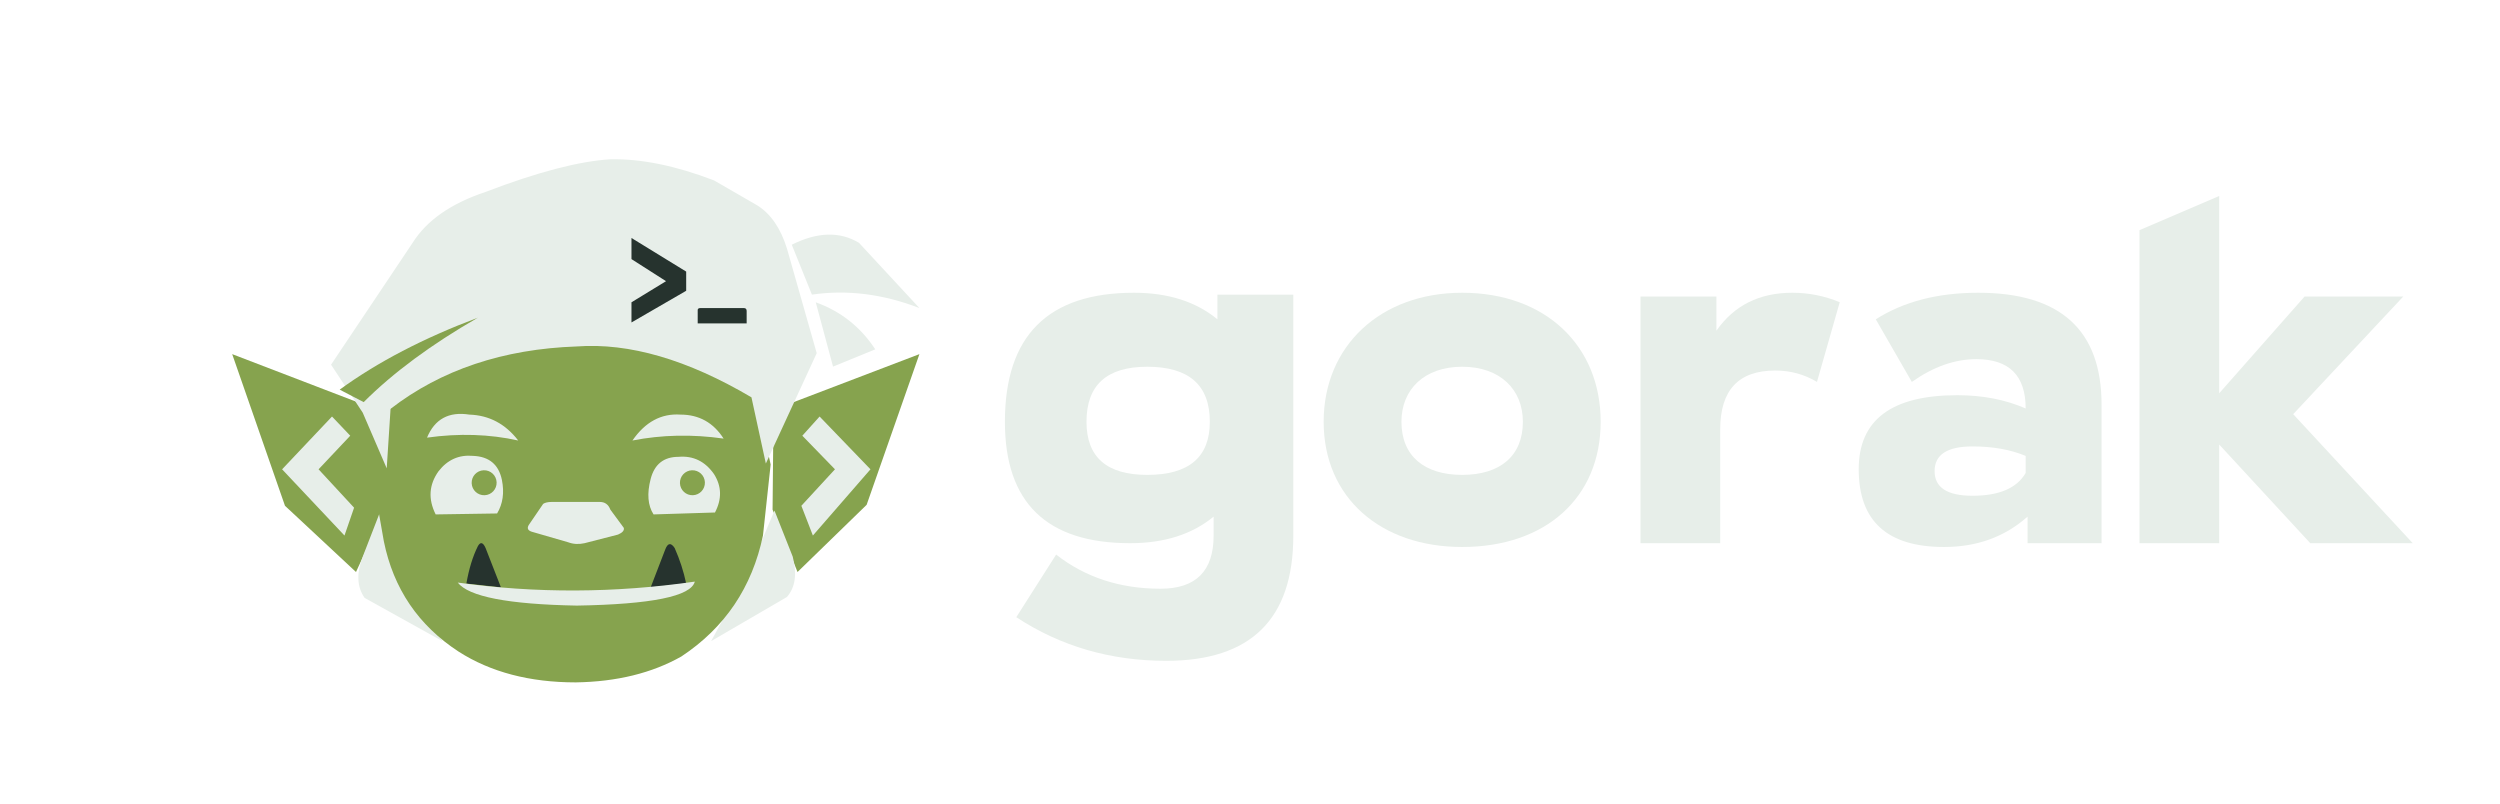
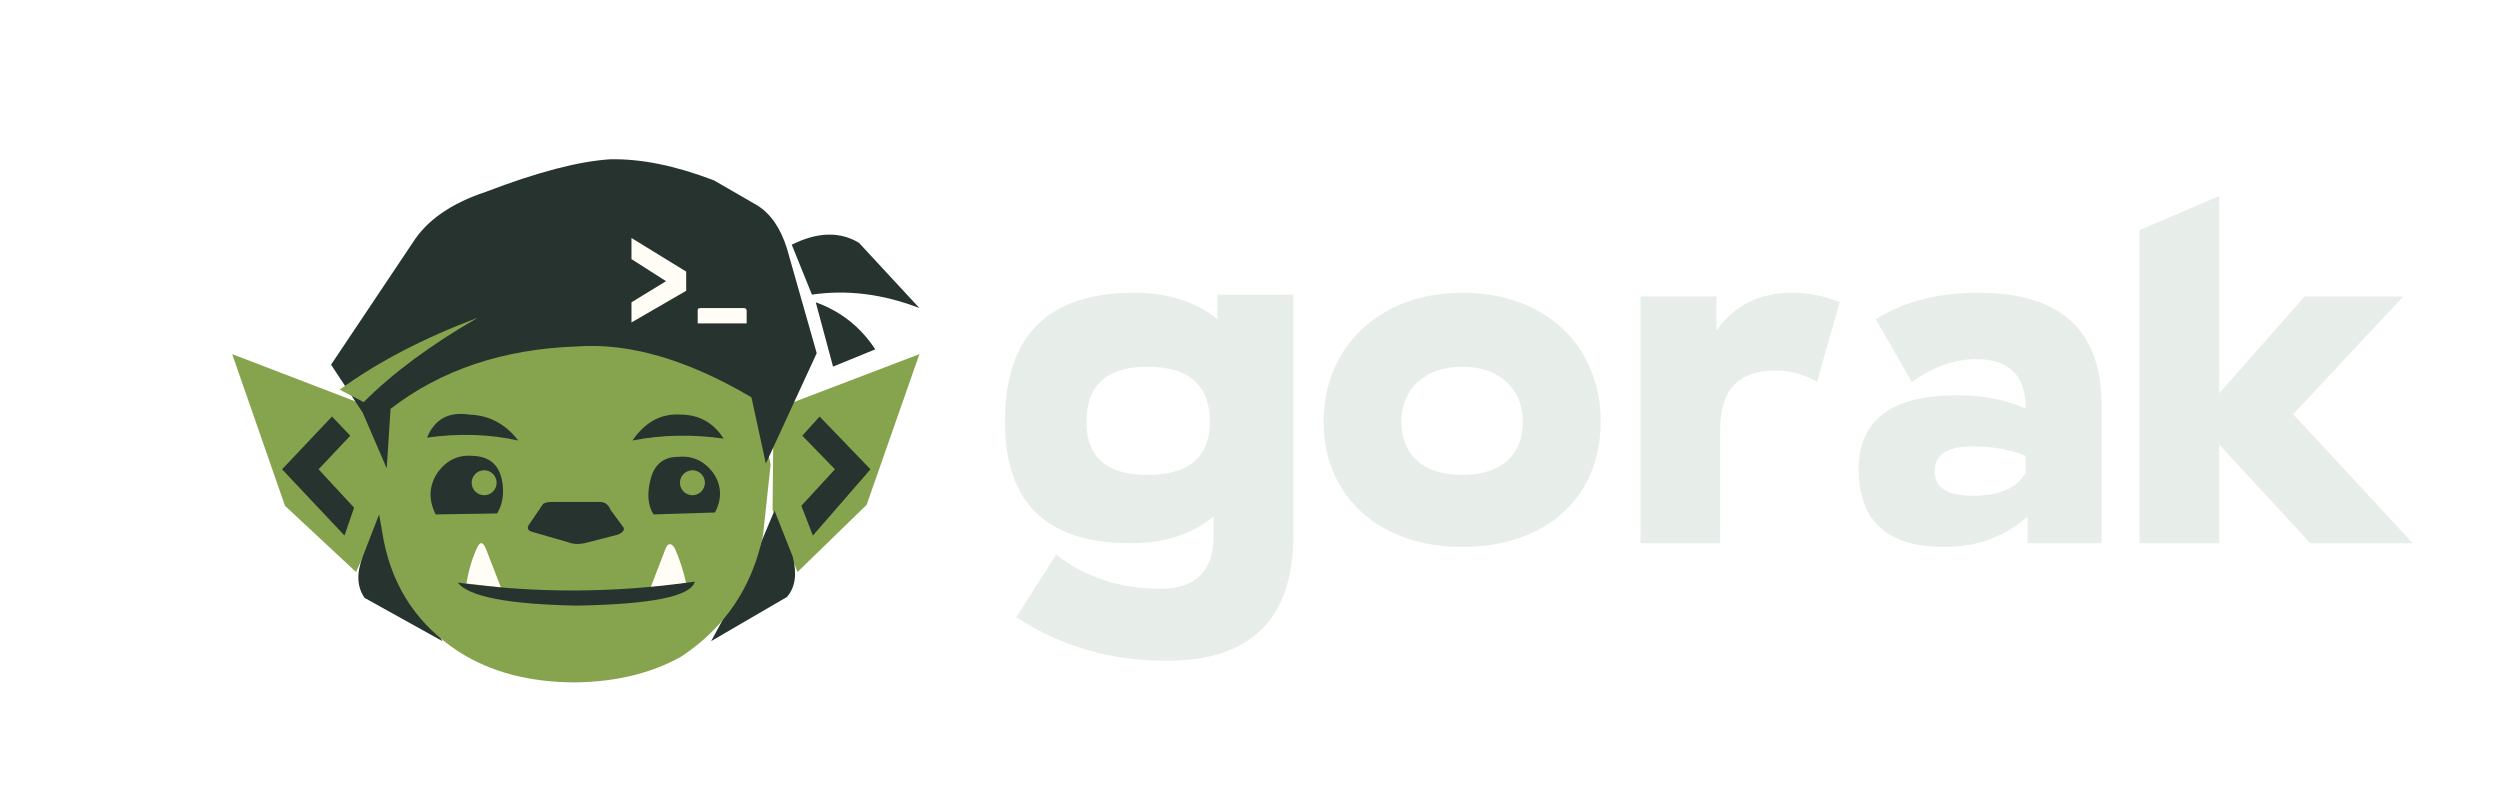
<svg xmlns="http://www.w3.org/2000/svg" width="1120" height="360" viewBox="0 0 1120 360" role="img" aria-labelledby="title desc">
  <defs>
-     <style>.ink{fill:#e7eee9}.green{fill:#86a34e}.ivory{fill:#26332e}</style>
+     <style>.ink{fill:#26332e}.green{fill:#86a34e}.ivory{fill:#fffdf5}</style>
  </defs>
  <g id="ork" transform="translate(12 6) scale(.43)">
    <path class="ink" d="M797 241 Q837 221 867 239 L930 307 Q873 285 818 293 Z M822 301 Q861 315 884 350 L840 368 Z" />
    <path class="green" d="M214 355 L373 416 L371 521 L343 582 L269 513 Z M930 355 L778 413 L777 517 L803 582 L875 512 Z" />
    <path class="ink" d="M318 420 L337 440 L304 475 L341 515 L331 544 L266 475 Z M826 420 L808 440 L842 475 L807 513 L819 544 L879 475 Z" />
    <path class="ink" d="M369 517 L394 585 L433 654 L352 609 Q340 592 350 566 Z M779 518 L798 566 Q805 593 792 608 L713 654 L752 582 Z" />
    <path class="green" d="M371 420 Q415 367 530 349 Q658 331 757 387 L775 470 L767 544 Q750 625 682 670 Q636 696 572 697 Q500 697 450 665 Q387 624 372 550 L359 476 Z" />
    <path class="ink" d="M317 366 L402 239 Q424 204 478 186 Q559 155 608 152 Q656 151 716 174 L761 200 Q782 213 792 245 L823 354 L770 469 L755 400 Q655 341 573 347 Q458 351 379 412 L375 474 L350 416 Z" />
    <path class="green" d="M326 392 Q385 349 470 317 Q397 359 351 405 Z" />
    <path class="ivory" d="M630 234 L687 269 L687 289 L630 322 L630 301 L666 279 L630 256 Z M699 309 Q699 307 702 307 L747 307 Q750 307 750 310 L750 323 L699 323 Z" />
    <path class="ink" d="M417 442 Q429 413 461 418 Q492 419 512 445 Q467 435 417 442 Z M631 445 Q651 416 681 418 Q710 418 726 443 Q677 436 631 445 Z" />
    <path class="ink" d="M426 522 Q414 498 429 477 Q443 459 465 461 Q490 462 495 486 Q499 506 490 521 Z M653 522 Q644 508 650 485 Q656 462 679 462 Q702 460 716 480 Q728 499 717 520 Z" />
    <path class="green" d="M476 476 A13 13 0 1 0 477 502 A13 13 0 0 0 476 476 M693 476 A13 13 0 1 0 694 502 A13 13 0 0 0 693 476" />
    <path class="ink" d="M538 511 Q541 509 547 509 L597 509 Q605 509 608 517 L622 536 Q623 540 616 543 L581 552 Q572 554 564 551 L526 540 Q520 538 523 533 Z" />
    <path class="ivory" d="M458 594 Q462 571 470 555 Q474 548 478 557 L494 598 Z M650 598 L665 559 Q669 548 675 557 Q683 575 687 594 Z" />
    <path class="ink" d="M449 593 Q571 610 696 592 Q690 615 573 617 Q466 615 449 593 Z" />
  </g>
-   <g id="wordmark" class="ink" transform="translate(440 115) scale(.85)">
+   <g id="wordmark" class="ink" transform="translate(440 115) scale(.85)" style="fill:#e7eee9">
    <path id="g" fill-rule="evenodd" d="M124 20 H164 V147 Q164 213 97 213 Q53 213 18 190 L39 157 Q62 175 94 175 Q122 175 122 147 V137 Q105 151 78 151 Q12 151 12 87 Q12 19 80 19 Q107 19 124 33 Z M87 58 Q55 58 55 87 Q55 115 87 115 Q120 115 120 87 Q120 58 87 58 Z" />
    <path id="o" fill-rule="evenodd" d="M253 19 C297 19 326 47 326 87 C326 127 297 153 253 153 C210 153 180 127 180 87 C180 47 210 19 253 19 Z M253 58 C233 58 221 70 221 87 C221 105 233 115 253 115 C273 115 285 105 285 87 C285 70 273 58 253 58 Z" />
    <path id="r" d="M347 21 H387 V39 Q401 19 427 19 Q440 19 452 24 L440 66 Q430 60 418 60 Q389 60 389 91 V151 H347 Z" />
    <path id="a" fill-rule="evenodd" d="M471 33 Q493 19 525 19 Q590 19 590 78 V151 H551 V137 Q533 153 507 153 Q462 153 462 112 Q462 73 514 73 Q534 73 550 80 Q550 54 524 54 Q507 54 490 66 Z M550 105 Q538 100 522 100 Q502 100 502 113 Q502 126 522 126 Q543 126 550 114 Z" />
    <path id="k" d="M610 -14 L652 -32 V72 L697 21 H749 L691 83 L754 151 H700 L652 99 V151 H610 Z" />
  </g>
</svg>
